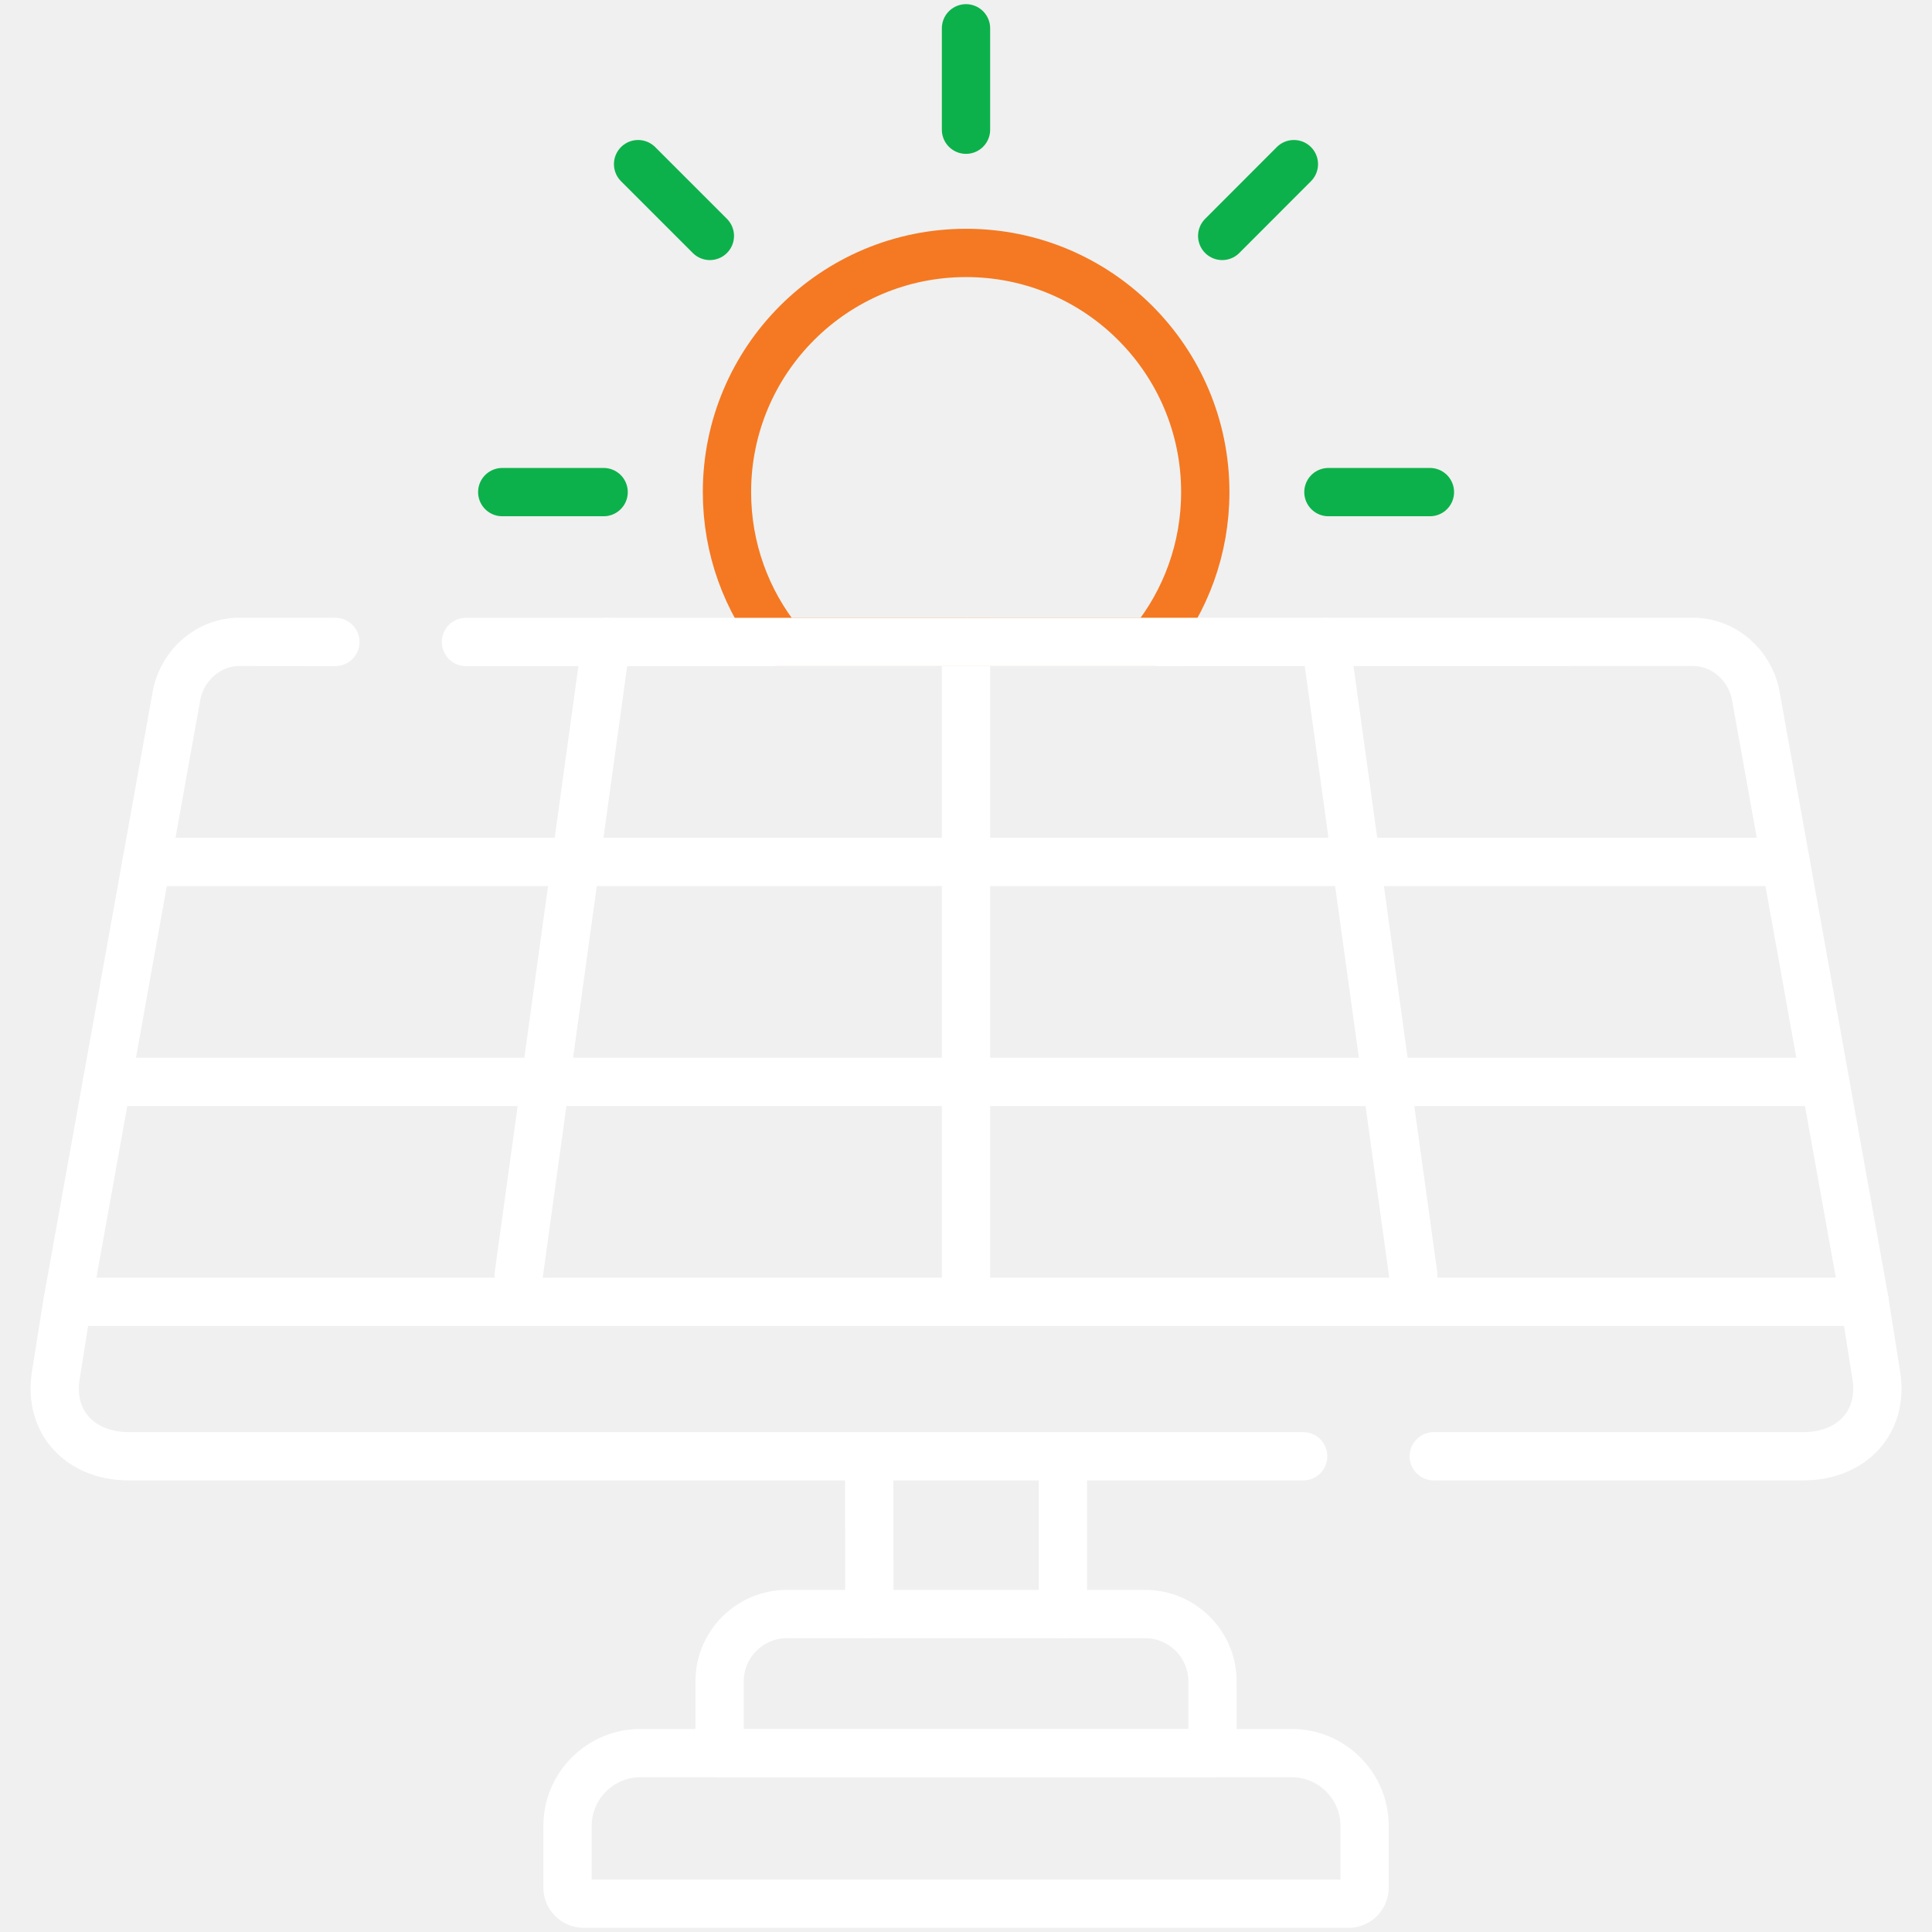
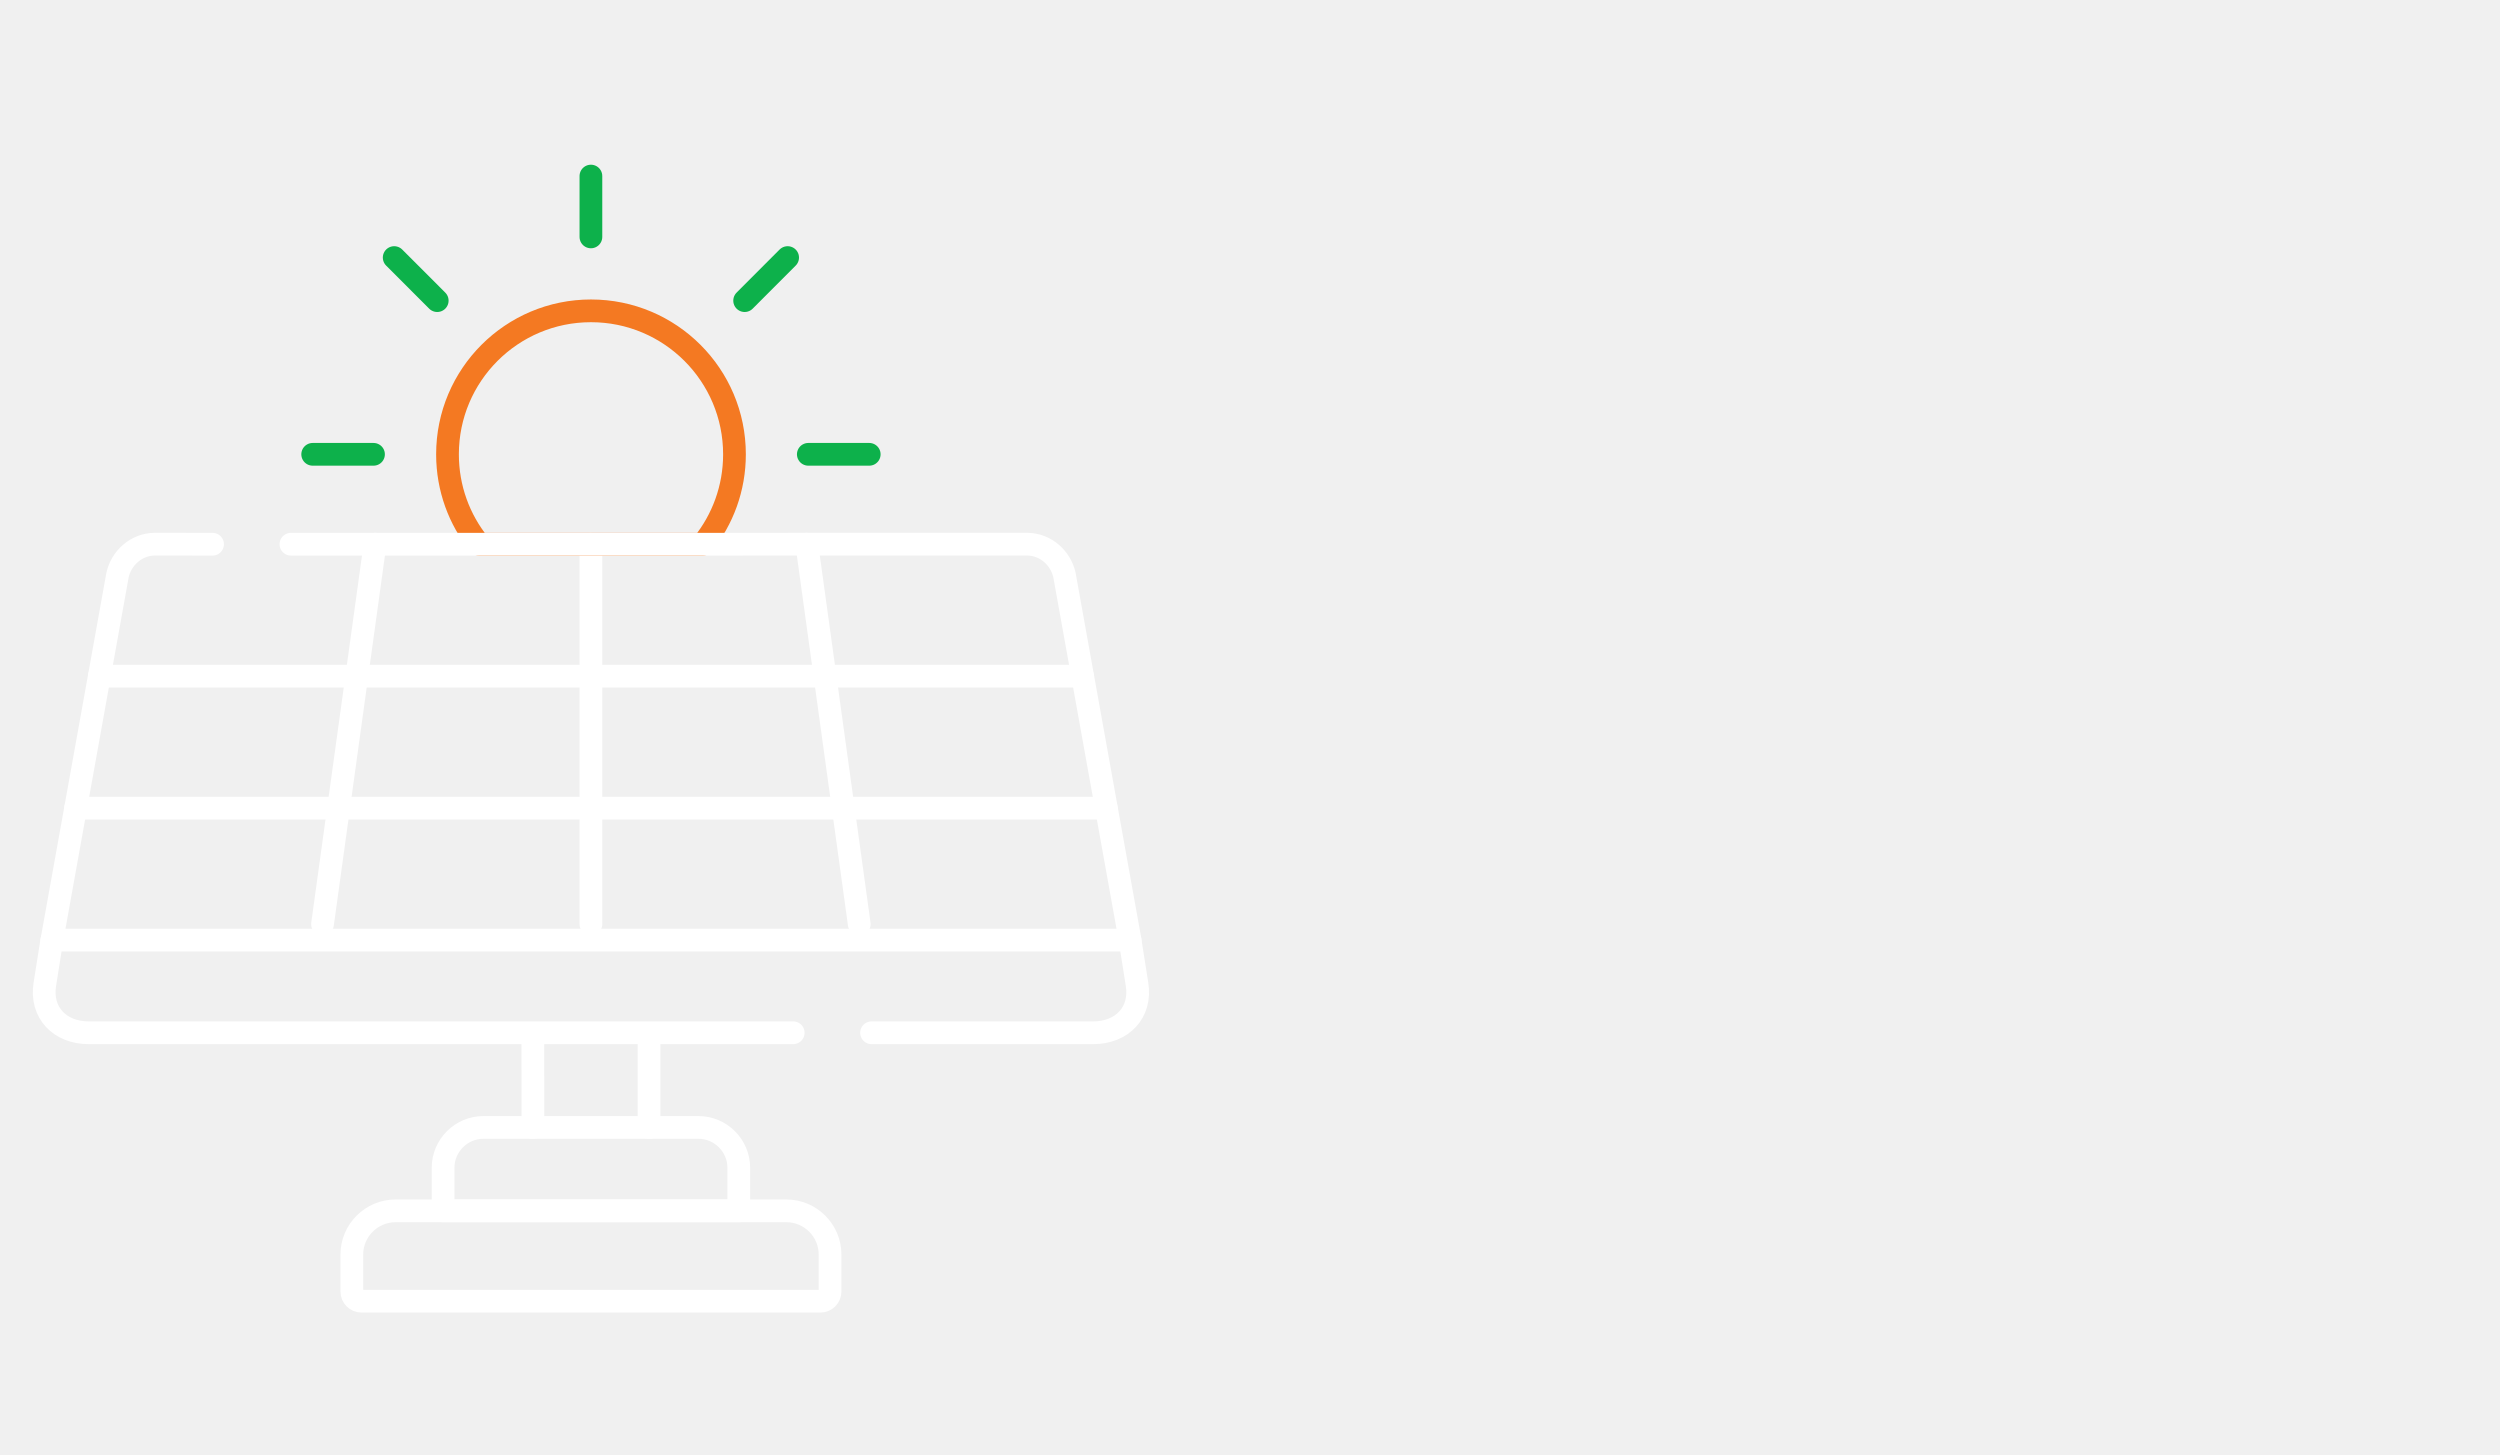
- <svg xmlns="http://www.w3.org/2000/svg" width="80" height="80" viewBox="0 0 80 80" fill="none">
-   <path d="M55.007 20.377H59.21M20.797 20.377H24.995" stroke="#0db14b" stroke-width="2" stroke-miterlimit="10" stroke-linecap="round" stroke-linejoin="round" />
-   <path d="M53.577 6.797L50.609 9.769" stroke="#0db14b" stroke-width="2" stroke-miterlimit="10" stroke-linecap="round" stroke-linejoin="round" />
-   <path d="M26.422 6.797L29.394 9.769" stroke="#0db14b" stroke-width="2" stroke-miterlimit="10" stroke-linecap="round" stroke-linejoin="round" />
-   <path d="M40 1.172V5.371" stroke="#0db14b" stroke-width="2" stroke-miterlimit="10" stroke-linecap="round" stroke-linejoin="round" />
-   <path d="M25.099 26.582L21.477 52.803" stroke="white" stroke-width="2" stroke-miterlimit="10" stroke-linecap="round" stroke-linejoin="round" />
-   <path d="M73.936 35.688H6.07" stroke="white" stroke-width="2" stroke-miterlimit="10" stroke-linecap="round" stroke-linejoin="round" />
-   <path d="M75.569 44.799H4.43" stroke="white" stroke-width="2" stroke-miterlimit="10" stroke-linecap="round" stroke-linejoin="round" />
-   <path d="M40 52.802V26.582" stroke="white" stroke-width="2" stroke-miterlimit="10" stroke-linecap="round" stroke-linejoin="round" />
-   <path d="M58.521 52.802L54.898 26.582" stroke="white" stroke-width="2" stroke-miterlimit="10" stroke-linecap="round" stroke-linejoin="round" />
-   <path d="M40.005 10.473C45.475 10.473 49.908 14.907 49.908 20.377C49.908 22.724 49.093 24.881 47.724 26.582H40.005H32.285C30.916 24.881 30.102 22.724 30.102 20.377C30.102 14.907 34.535 10.473 40.005 10.473Z" stroke="#F47922" stroke-width="2" stroke-miterlimit="10" stroke-linecap="round" stroke-linejoin="round" />
-   <path d="M59.37 60.301H74.668C76.652 60.301 78.007 58.914 77.693 56.952L77.21 53.905M2.794 53.905L2.311 56.952C1.997 58.914 3.352 60.301 5.336 60.301H53.962" stroke="white" stroke-width="2" stroke-miterlimit="10" stroke-linecap="round" stroke-linejoin="round" />
-   <path d="M26.516 72.592H53.489C55.15 72.592 56.505 73.947 56.505 75.604V78.164C56.505 78.527 56.204 78.828 55.841 78.828H24.169C23.801 78.828 23.5 78.527 23.5 78.164V75.604C23.5 73.947 24.86 72.592 26.516 72.592Z" stroke="white" stroke-width="2" stroke-miterlimit="10" stroke-linecap="round" stroke-linejoin="round" />
-   <path d="M44.013 66.834V60.354M35.992 60.354L35.997 66.834" stroke="white" stroke-width="2" stroke-miterlimit="10" stroke-linecap="round" stroke-linejoin="round" />
-   <path d="M32.578 66.834H47.424C48.952 66.834 50.206 68.087 50.206 69.615V72.592H29.797V69.615C29.797 68.087 31.05 66.834 32.578 66.834Z" stroke="white" stroke-width="2" stroke-miterlimit="10" stroke-linecap="round" stroke-linejoin="round" />
-   <path d="M13.887 26.582L9.892 26.578C8.59 26.595 7.585 27.561 7.328 28.699L2.797 53.905H40.005H77.213L72.683 28.699C72.426 27.561 71.42 26.595 70.118 26.578L40.005 26.582H19.295" stroke="white" stroke-width="2" stroke-miterlimit="10" stroke-linecap="round" stroke-linejoin="round" />
+ <svg xmlns="http://www.w3.org/2000/svg" width="110" height="64" viewBox="0 0 110 64" fill="none">
+   <g clip-path="url(#clip0_9958_6591)">
+     <path d="M35.566 19.99H38.246M13.758 19.99H16.434" stroke="#0DB14B" stroke-miterlimit="10" stroke-linecap="round" stroke-linejoin="round" />
+     <path d="M34.656 11.333L32.764 13.228" stroke="#0DB14B" stroke-miterlimit="10" stroke-linecap="round" stroke-linejoin="round" />
+     <path d="M17.344 11.333L19.238 13.228" stroke="#0DB14B" stroke-miterlimit="10" stroke-linecap="round" stroke-linejoin="round" />
+     <path d="M26 7.747V10.424" stroke="#0DB14B" stroke-miterlimit="10" stroke-linecap="round" stroke-linejoin="round" />
+     <path d="M16.501 23.946L14.191 40.662" stroke="white" stroke-miterlimit="10" stroke-linecap="round" stroke-linejoin="round" />
+     <path d="M47.634 29.752H4.37" stroke="white" stroke-miterlimit="10" stroke-linecap="round" stroke-linejoin="round" />
+     <path d="M48.675 35.559H3.324" stroke="white" stroke-miterlimit="10" stroke-linecap="round" stroke-linejoin="round" />
+     <path d="M26 40.661V23.946" stroke="white" stroke-miterlimit="10" stroke-linecap="round" stroke-linejoin="round" />
+     <path d="M37.807 40.661L35.498 23.946" stroke="white" stroke-miterlimit="10" stroke-linecap="round" stroke-linejoin="round" />
+     <path d="M26.003 13.677C29.49 13.677 32.317 16.503 32.317 19.99C32.317 21.487 31.797 22.862 30.924 23.946H26.003H21.082C20.209 22.862 19.69 21.487 19.69 19.99C19.69 16.503 22.516 13.677 26.003 13.677Z" stroke="#F47922" stroke-miterlimit="10" stroke-linecap="round" stroke-linejoin="round" />
+     <path d="M38.348 45.442H48.101C49.366 45.442 50.23 44.558 50.029 43.307L49.722 41.365M2.281 41.365L1.973 43.307C1.773 44.558 2.637 45.442 3.902 45.442H34.901" stroke="white" stroke-miterlimit="10" stroke-linecap="round" stroke-linejoin="round" />
+     <path d="M17.404 53.277H34.599C35.658 53.277 36.522 54.141 36.522 55.197V56.829C36.522 57.061 36.33 57.253 36.099 57.253H15.908C15.673 57.253 15.481 57.061 15.481 56.829V55.197C15.481 54.141 16.348 53.277 17.404 53.277Z" stroke="white" stroke-miterlimit="10" stroke-linecap="round" stroke-linejoin="round" />
+     <path d="M28.558 49.607V45.476M23.445 45.476L23.448 49.607" stroke="white" stroke-miterlimit="10" stroke-linecap="round" stroke-linejoin="round" />
+     <path d="M21.269 49.607H30.733C31.707 49.607 32.506 50.406 32.506 51.38V53.277H19.496V51.38C19.496 50.406 20.295 49.607 21.269 49.607Z" stroke="white" stroke-miterlimit="10" stroke-linecap="round" stroke-linejoin="round" />
+     <path d="M9.353 23.946L6.806 23.943C5.976 23.954 5.335 24.57 5.172 25.296L2.283 41.365H26.003H49.724L46.835 25.296C46.672 24.57 46.031 23.954 45.2 23.943L26.003 23.946H12.801" stroke="white" stroke-miterlimit="10" stroke-linecap="round" stroke-linejoin="round" />
+   </g>
+   <defs>
+     <clipPath id="clip0_9958_6591">
+       <rect width="51" height="51" fill="white" transform="translate(0.5 7)" />
+     </clipPath>
+   </defs>
</svg>
